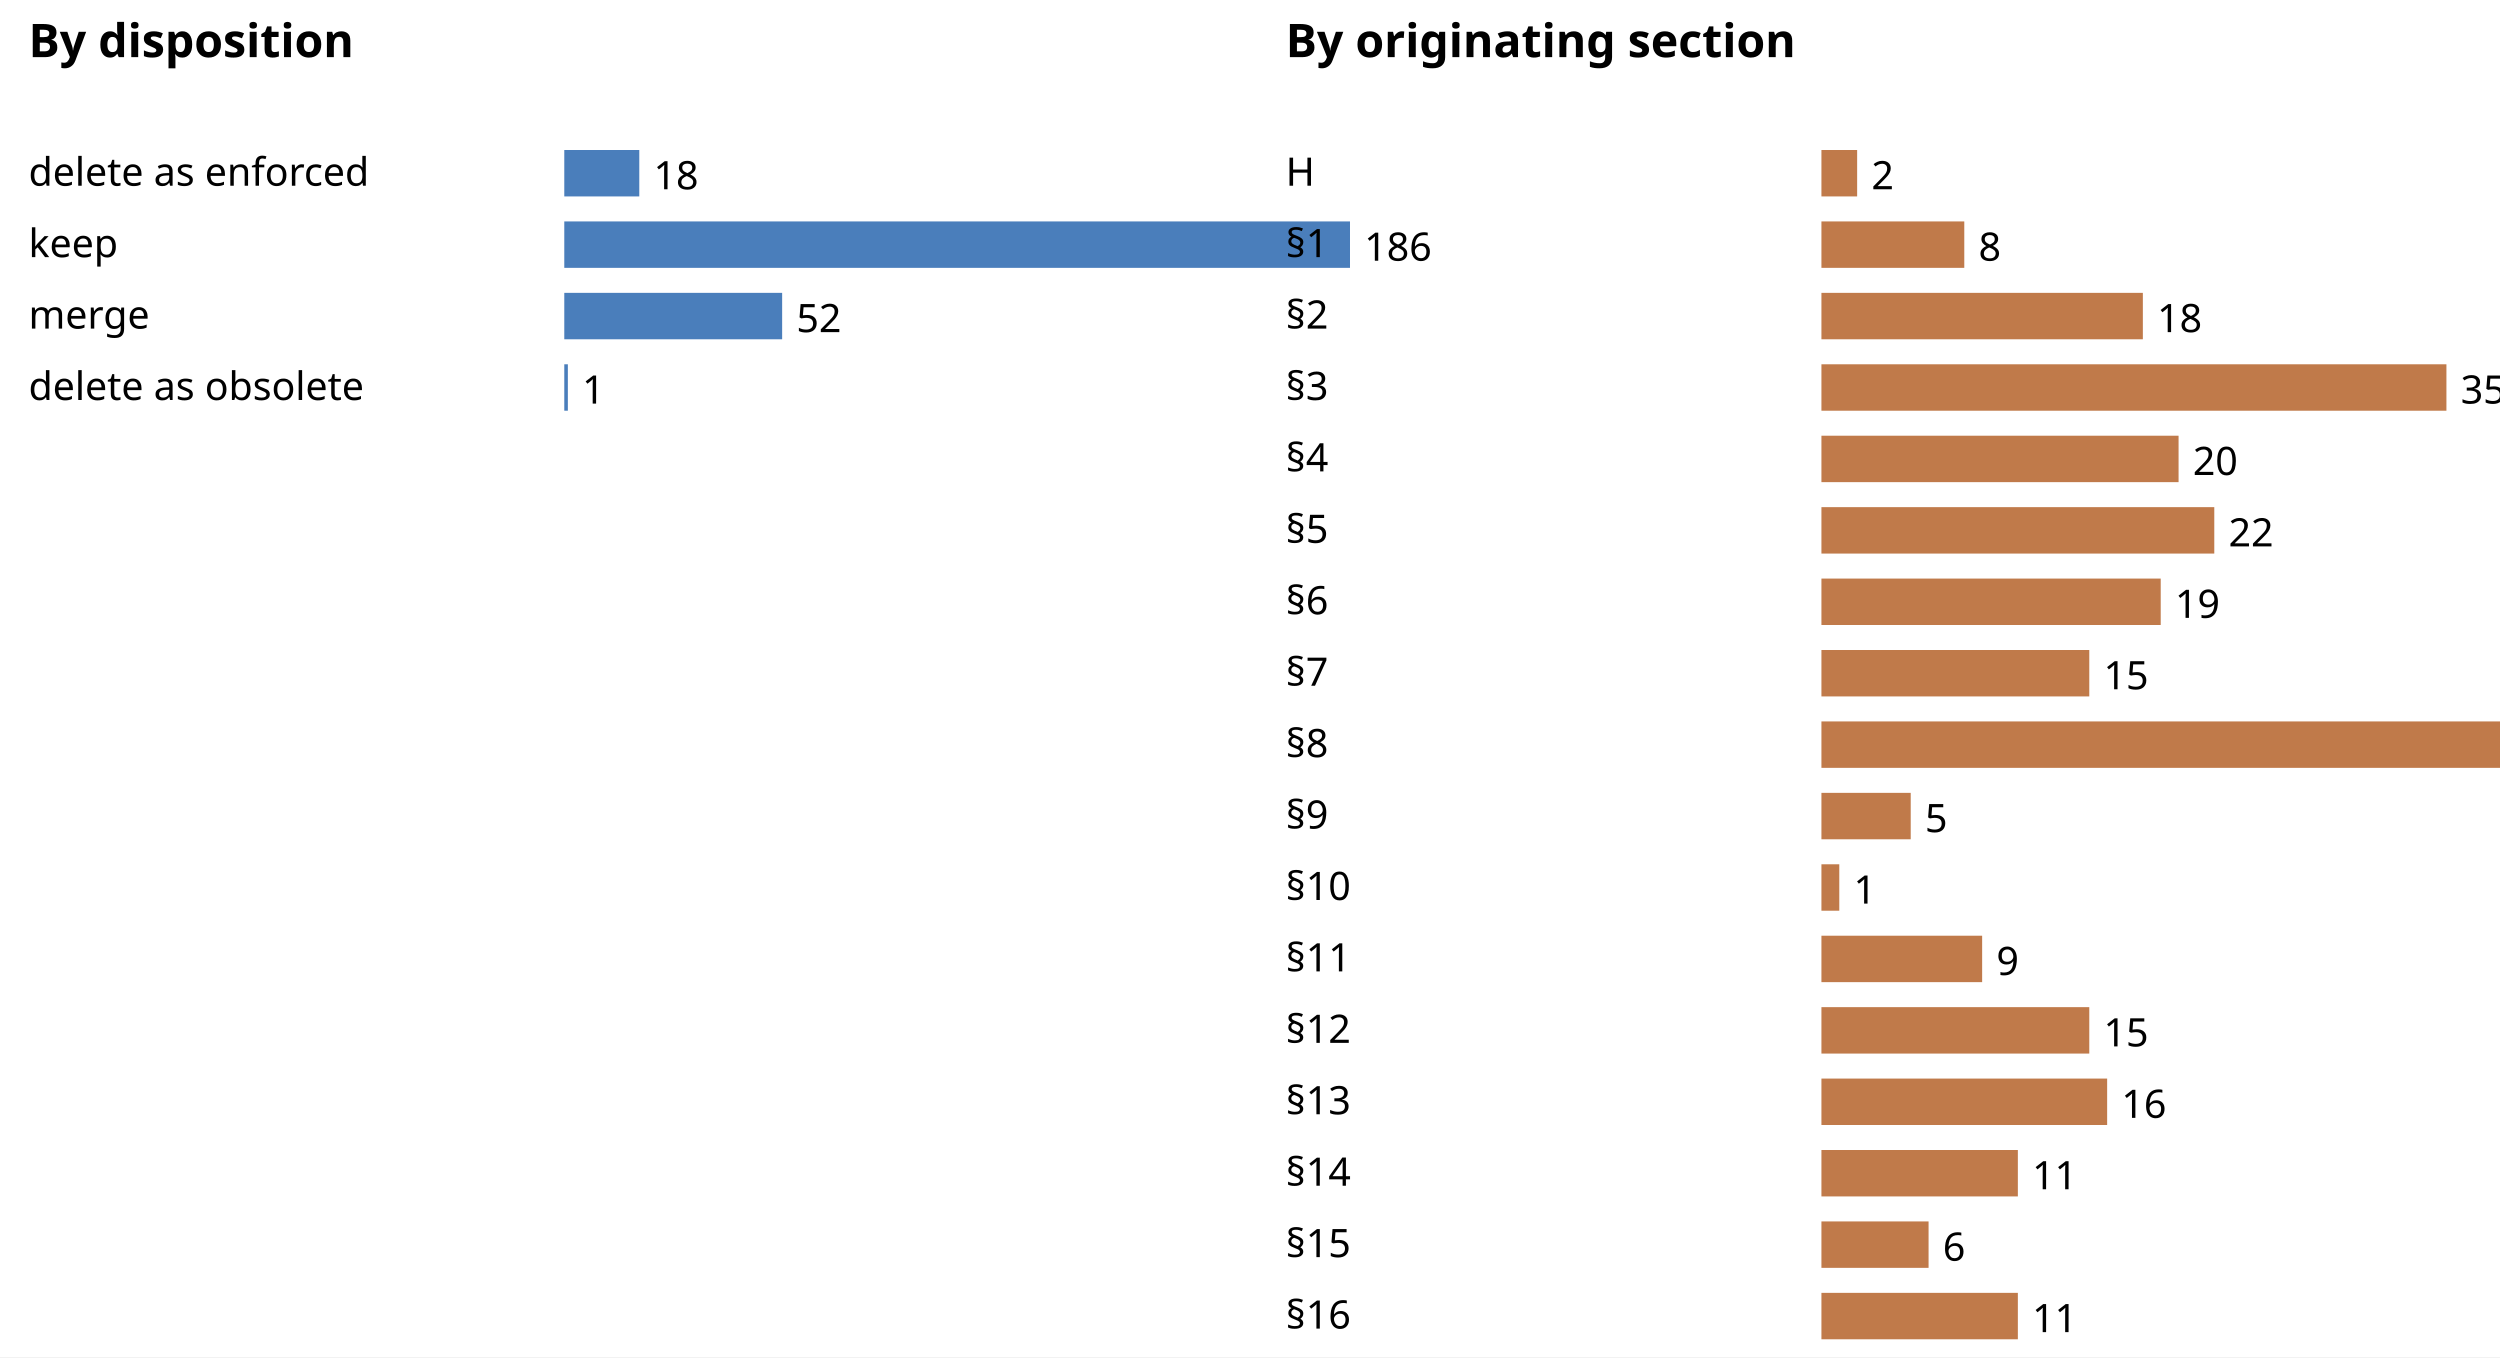
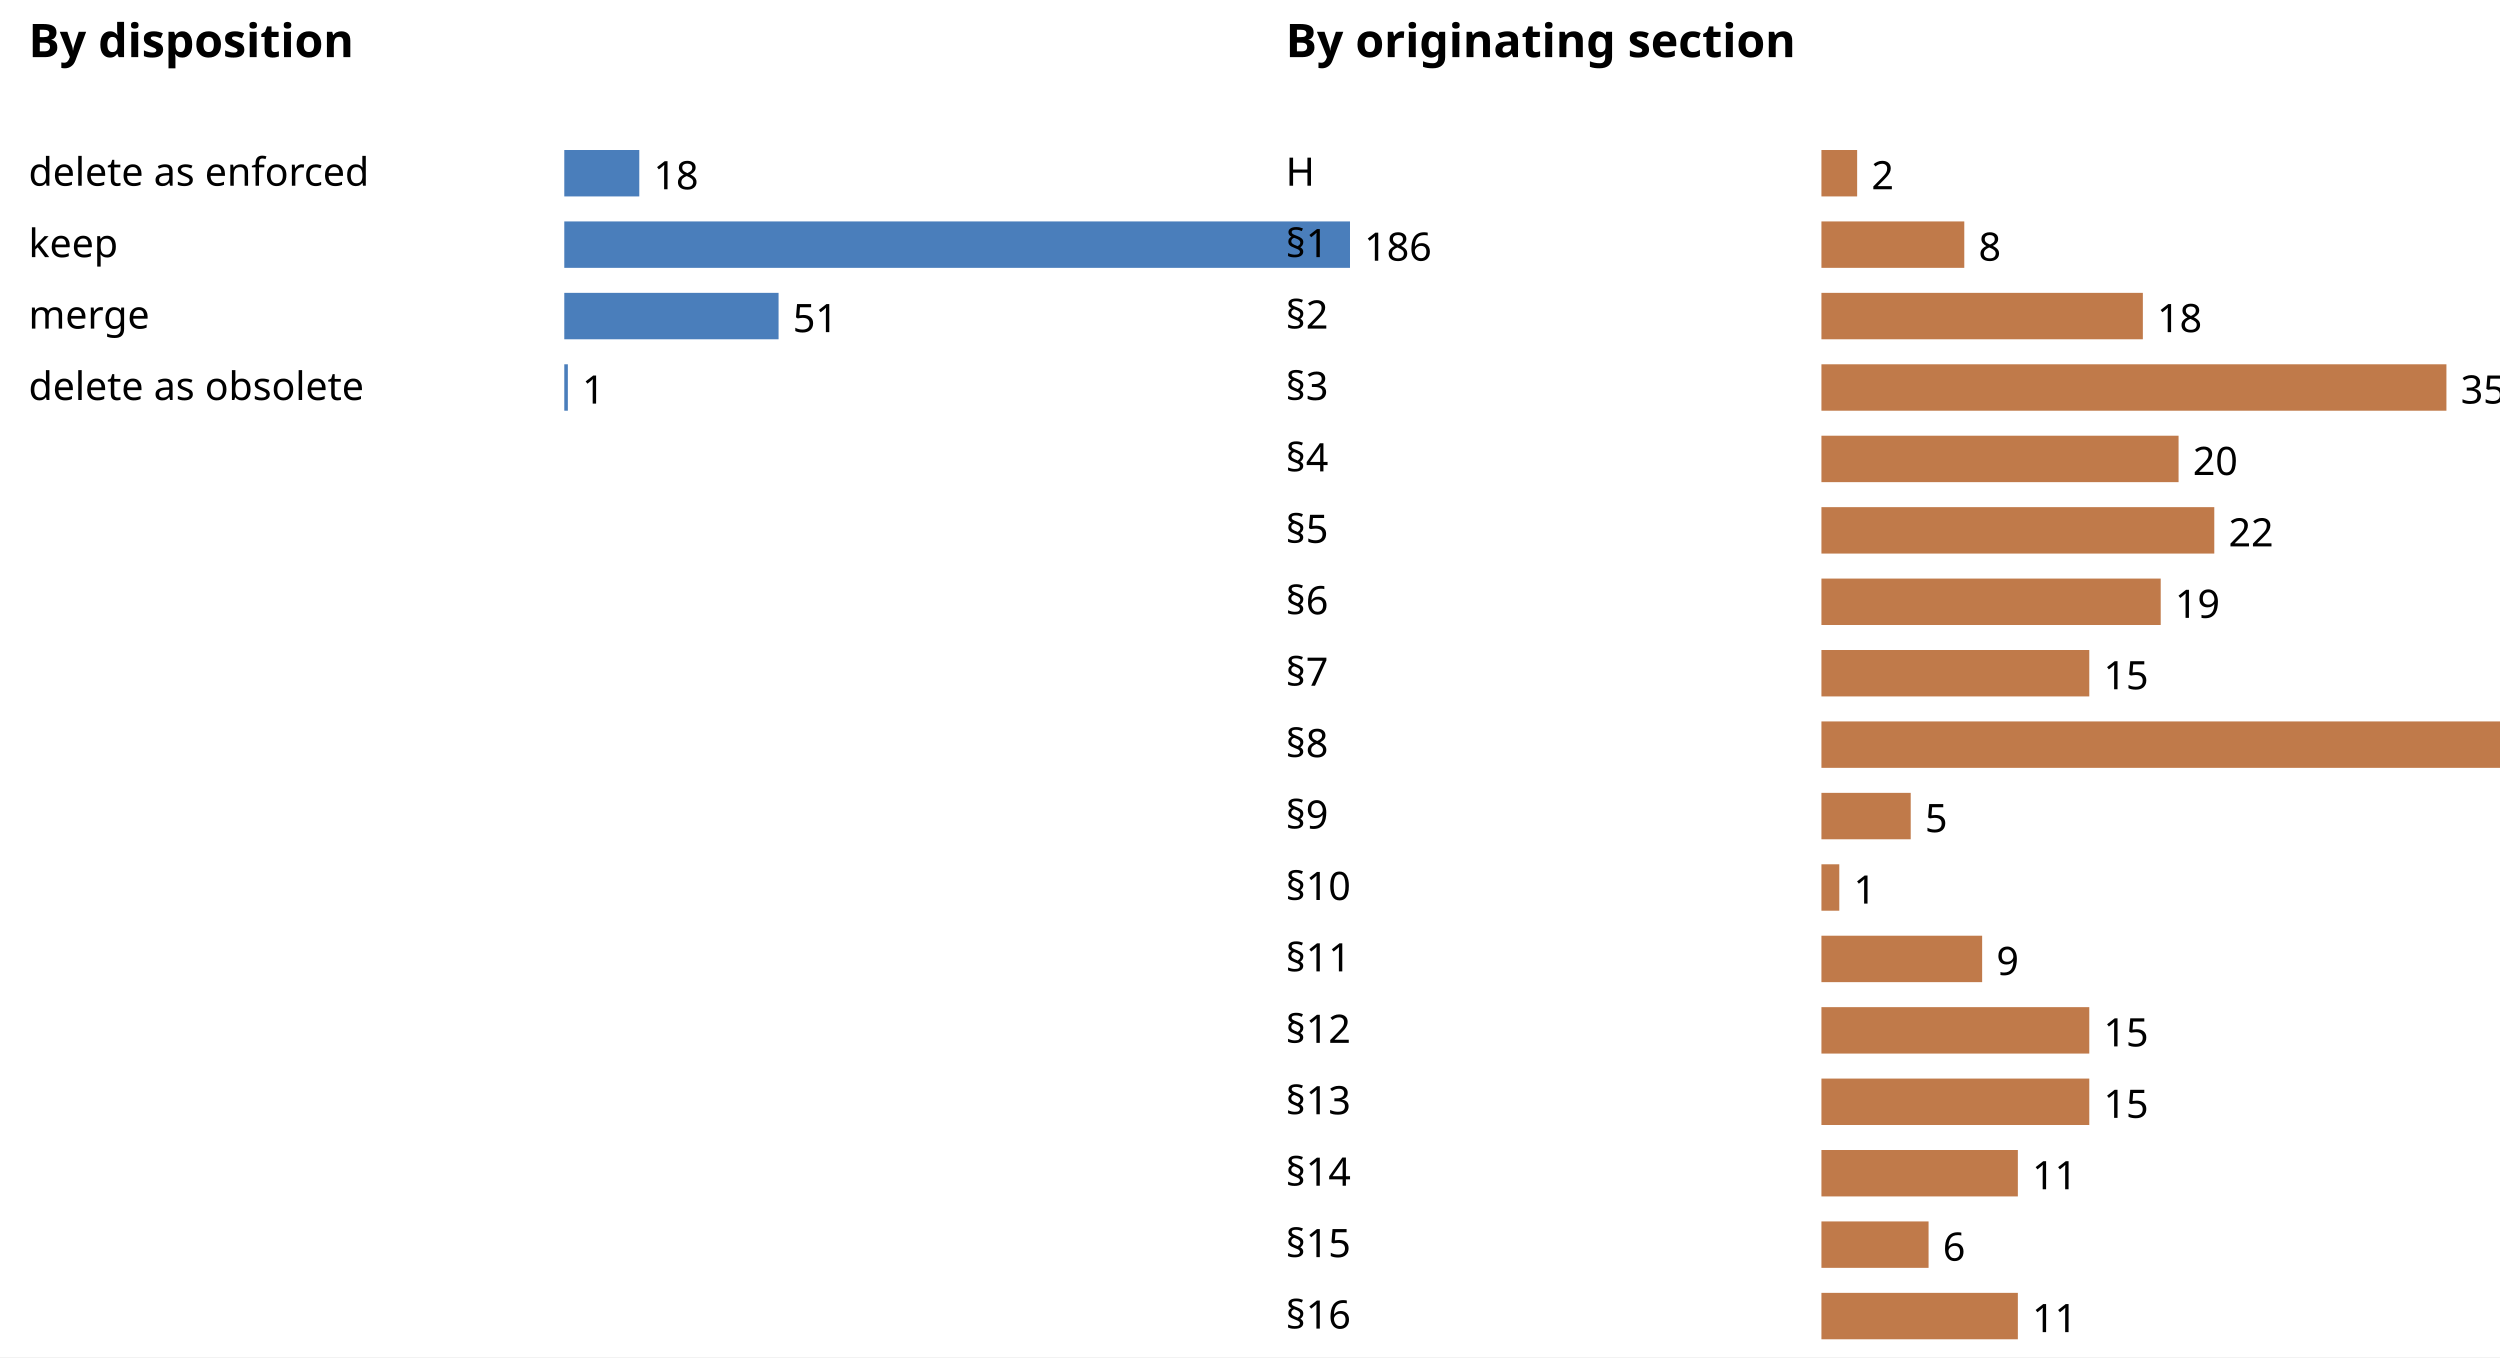
<svg xmlns="http://www.w3.org/2000/svg" width="700" height="380" viewBox="0 0 700 380" font-family="system-ui,sans-serif">
  <rect width="700" height="380" fill="white" />
  <text x="8" y="16" font-size="13" font-weight="bold">By disposition</text>
  <text x="8" y="52" font-size="11">delete as enforced</text>
  <rect x="158" y="42" width="21" height="13" fill="#4a7ebb" />
  <text x="183" y="53" font-size="11">18</text>
  <text x="8" y="72" font-size="11">keep</text>
  <rect x="158" y="62" width="220" height="13" fill="#4a7ebb" />
  <text x="382" y="73" font-size="11">186</text>
  <text x="8" y="92" font-size="11">merge</text>
-   <rect x="158" y="82" width="61" height="13" fill="#4a7ebb" />
-   <text x="223" y="93" font-size="11">52</text>
+   <rect x="158" y="82" width="60" height="13" fill="#4a7ebb" />
+   <text x="222" y="93" font-size="11">51</text>
  <text x="8" y="112" font-size="11">delete as obsolete</text>
  <rect x="158" y="102" width="1" height="13" fill="#4a7ebb" />
  <text x="163" y="113" font-size="11">1</text>
  <text x="360" y="16" font-size="13" font-weight="bold">By originating section</text>
  <text x="360" y="52" font-size="11">H</text>
  <rect x="510" y="42" width="10" height="13" fill="#c07a4a" />
  <text x="524" y="53" font-size="11">2</text>
  <text x="360" y="72" font-size="11">§1</text>
  <rect x="510" y="62" width="40" height="13" fill="#c07a4a" />
  <text x="554" y="73" font-size="11">8</text>
  <text x="360" y="92" font-size="11">§2</text>
  <rect x="510" y="82" width="90" height="13" fill="#c07a4a" />
  <text x="604" y="93" font-size="11">18</text>
  <text x="360" y="112" font-size="11">§3</text>
  <rect x="510" y="102" width="175" height="13" fill="#c07a4a" />
  <text x="689" y="113" font-size="11">35</text>
  <text x="360" y="132" font-size="11">§4</text>
  <rect x="510" y="122" width="100" height="13" fill="#c07a4a" />
  <text x="614" y="133" font-size="11">20</text>
  <text x="360" y="152" font-size="11">§5</text>
  <rect x="510" y="142" width="110" height="13" fill="#c07a4a" />
  <text x="624" y="153" font-size="11">22</text>
  <text x="360" y="172" font-size="11">§6</text>
  <rect x="510" y="162" width="95" height="13" fill="#c07a4a" />
  <text x="609" y="173" font-size="11">19</text>
  <text x="360" y="192" font-size="11">§7</text>
  <rect x="510" y="182" width="75" height="13" fill="#c07a4a" />
  <text x="589" y="193" font-size="11">15</text>
  <text x="360" y="212" font-size="11">§8</text>
  <rect x="510" y="202" width="220" height="13" fill="#c07a4a" />
  <text x="734" y="213" font-size="11">44</text>
  <text x="360" y="232" font-size="11">§9</text>
  <rect x="510" y="222" width="25" height="13" fill="#c07a4a" />
  <text x="539" y="233" font-size="11">5</text>
  <text x="360" y="252" font-size="11">§10</text>
  <rect x="510" y="242" width="5" height="13" fill="#c07a4a" />
  <text x="519" y="253" font-size="11">1</text>
  <text x="360" y="272" font-size="11">§11</text>
  <rect x="510" y="262" width="45" height="13" fill="#c07a4a" />
  <text x="559" y="273" font-size="11">9</text>
  <text x="360" y="292" font-size="11">§12</text>
  <rect x="510" y="282" width="75" height="13" fill="#c07a4a" />
  <text x="589" y="293" font-size="11">15</text>
  <text x="360" y="312" font-size="11">§13</text>
-   <rect x="510" y="302" width="80" height="13" fill="#c07a4a" />
-   <text x="594" y="313" font-size="11">16</text>
+   <rect x="510" y="302" width="75" height="13" fill="#c07a4a" />
+   <text x="589" y="313" font-size="11">15</text>
  <text x="360" y="332" font-size="11">§14</text>
  <rect x="510" y="322" width="55" height="13" fill="#c07a4a" />
  <text x="569" y="333" font-size="11">11</text>
  <text x="360" y="352" font-size="11">§15</text>
  <rect x="510" y="342" width="30" height="13" fill="#c07a4a" />
  <text x="544" y="353" font-size="11">6</text>
  <text x="360" y="372" font-size="11">§16</text>
  <rect x="510" y="362" width="55" height="13" fill="#c07a4a" />
  <text x="569" y="373" font-size="11">11</text>
</svg>
